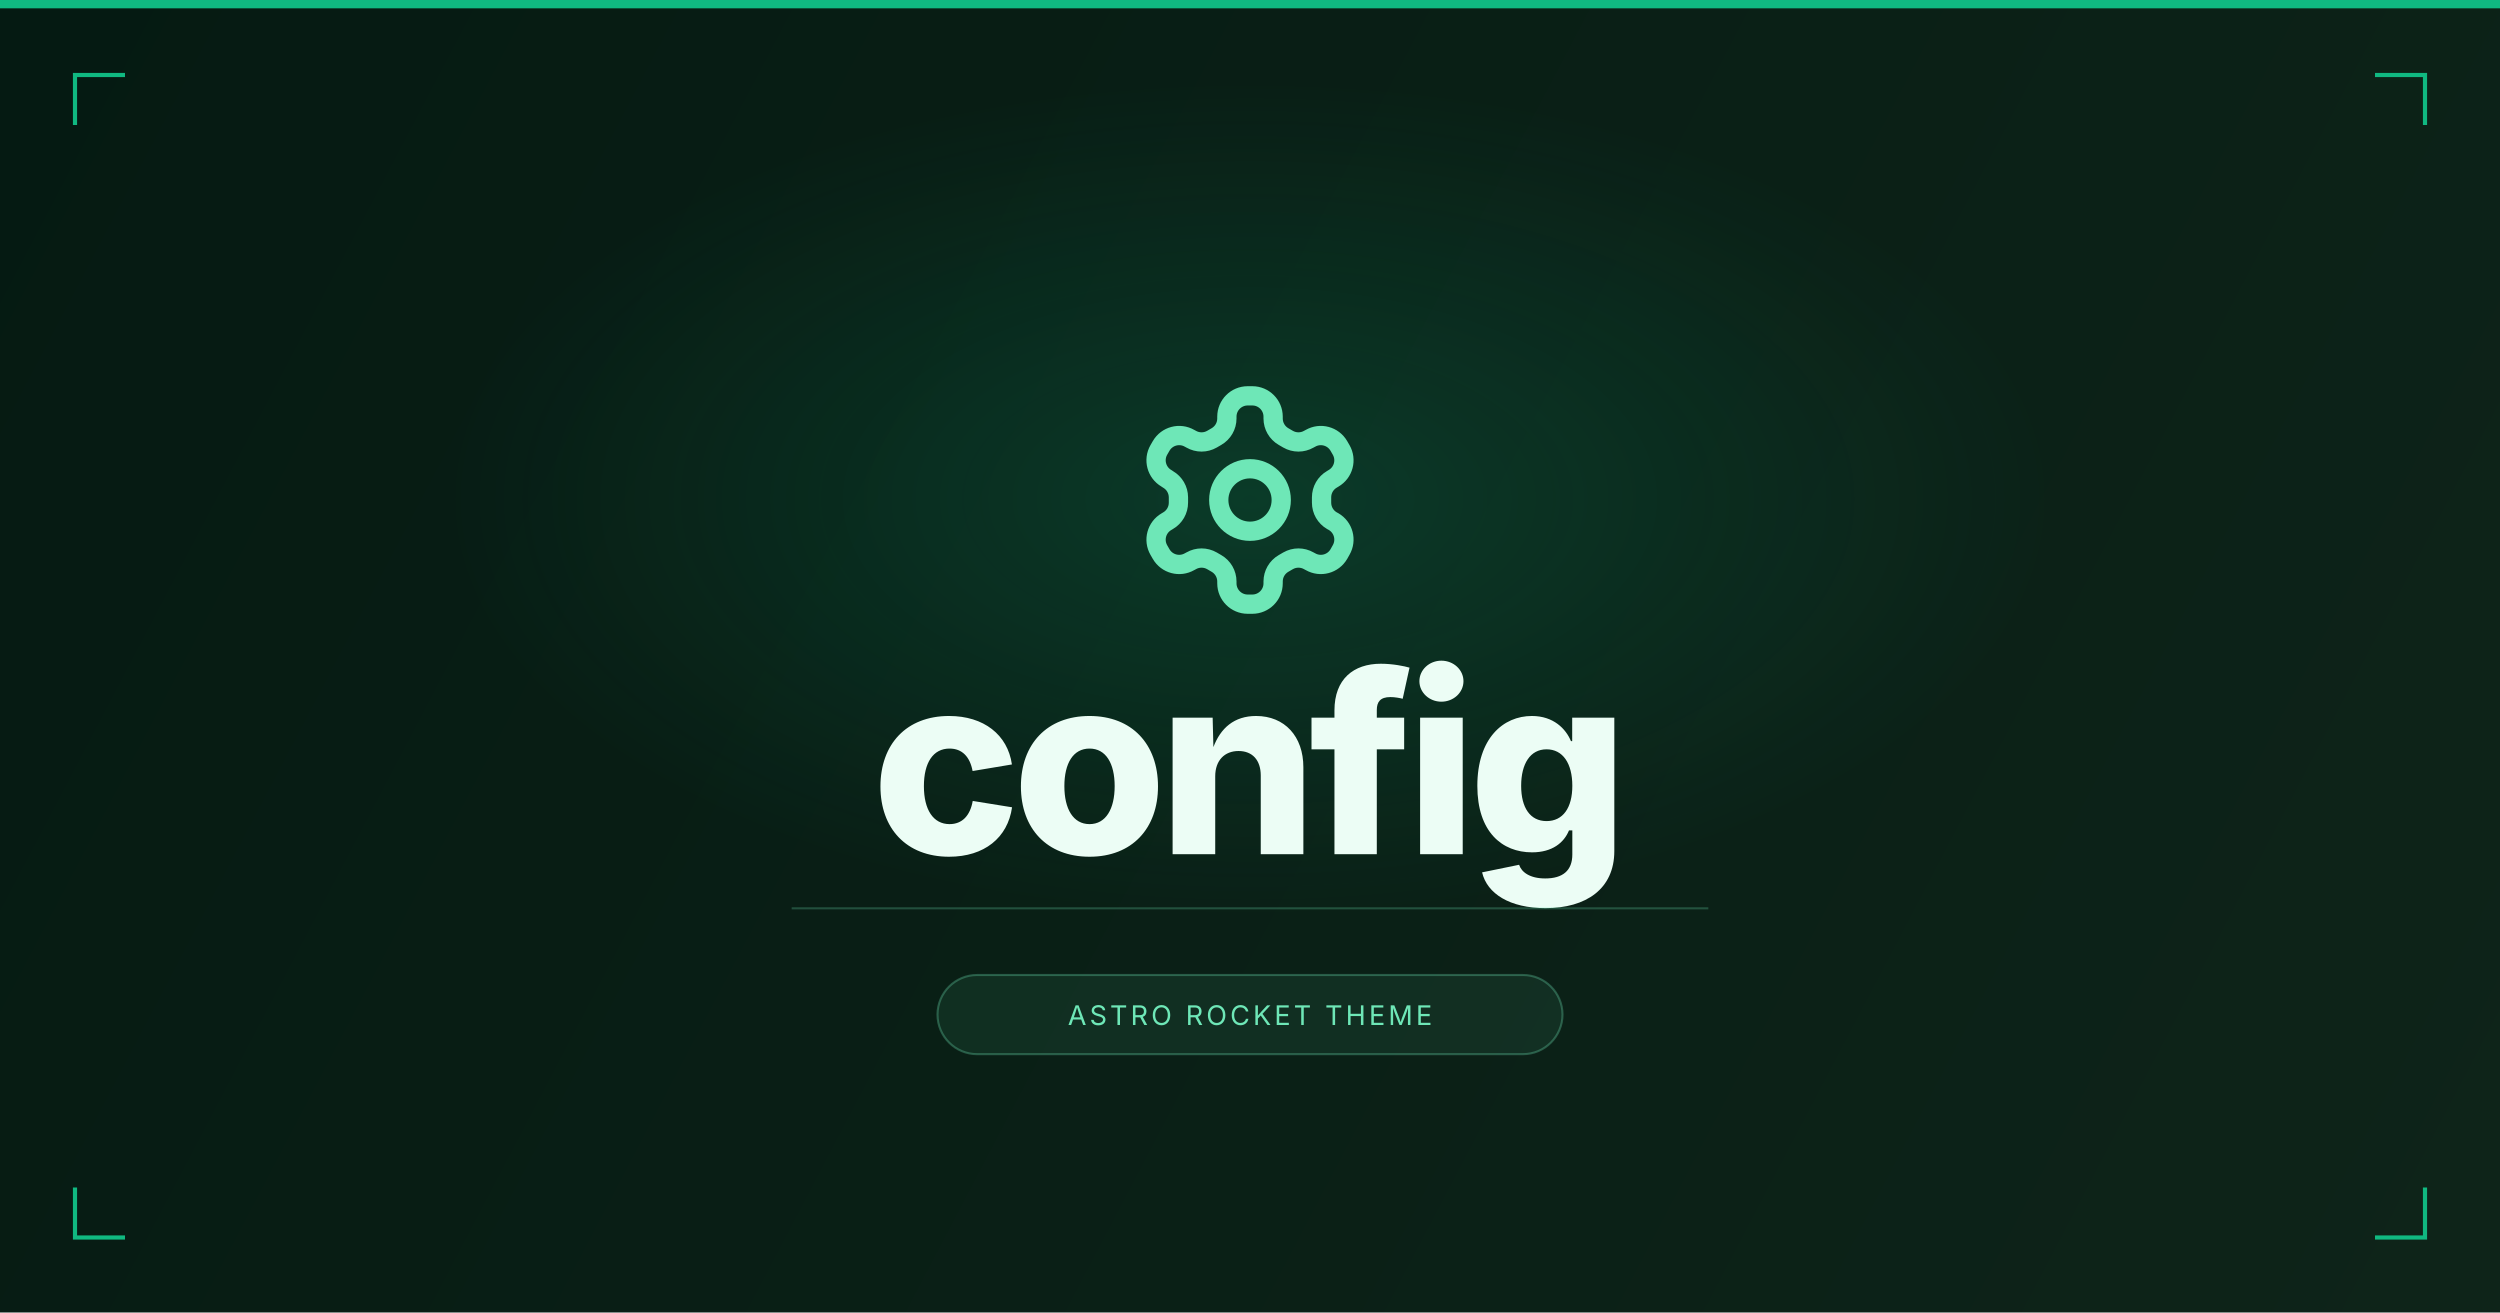
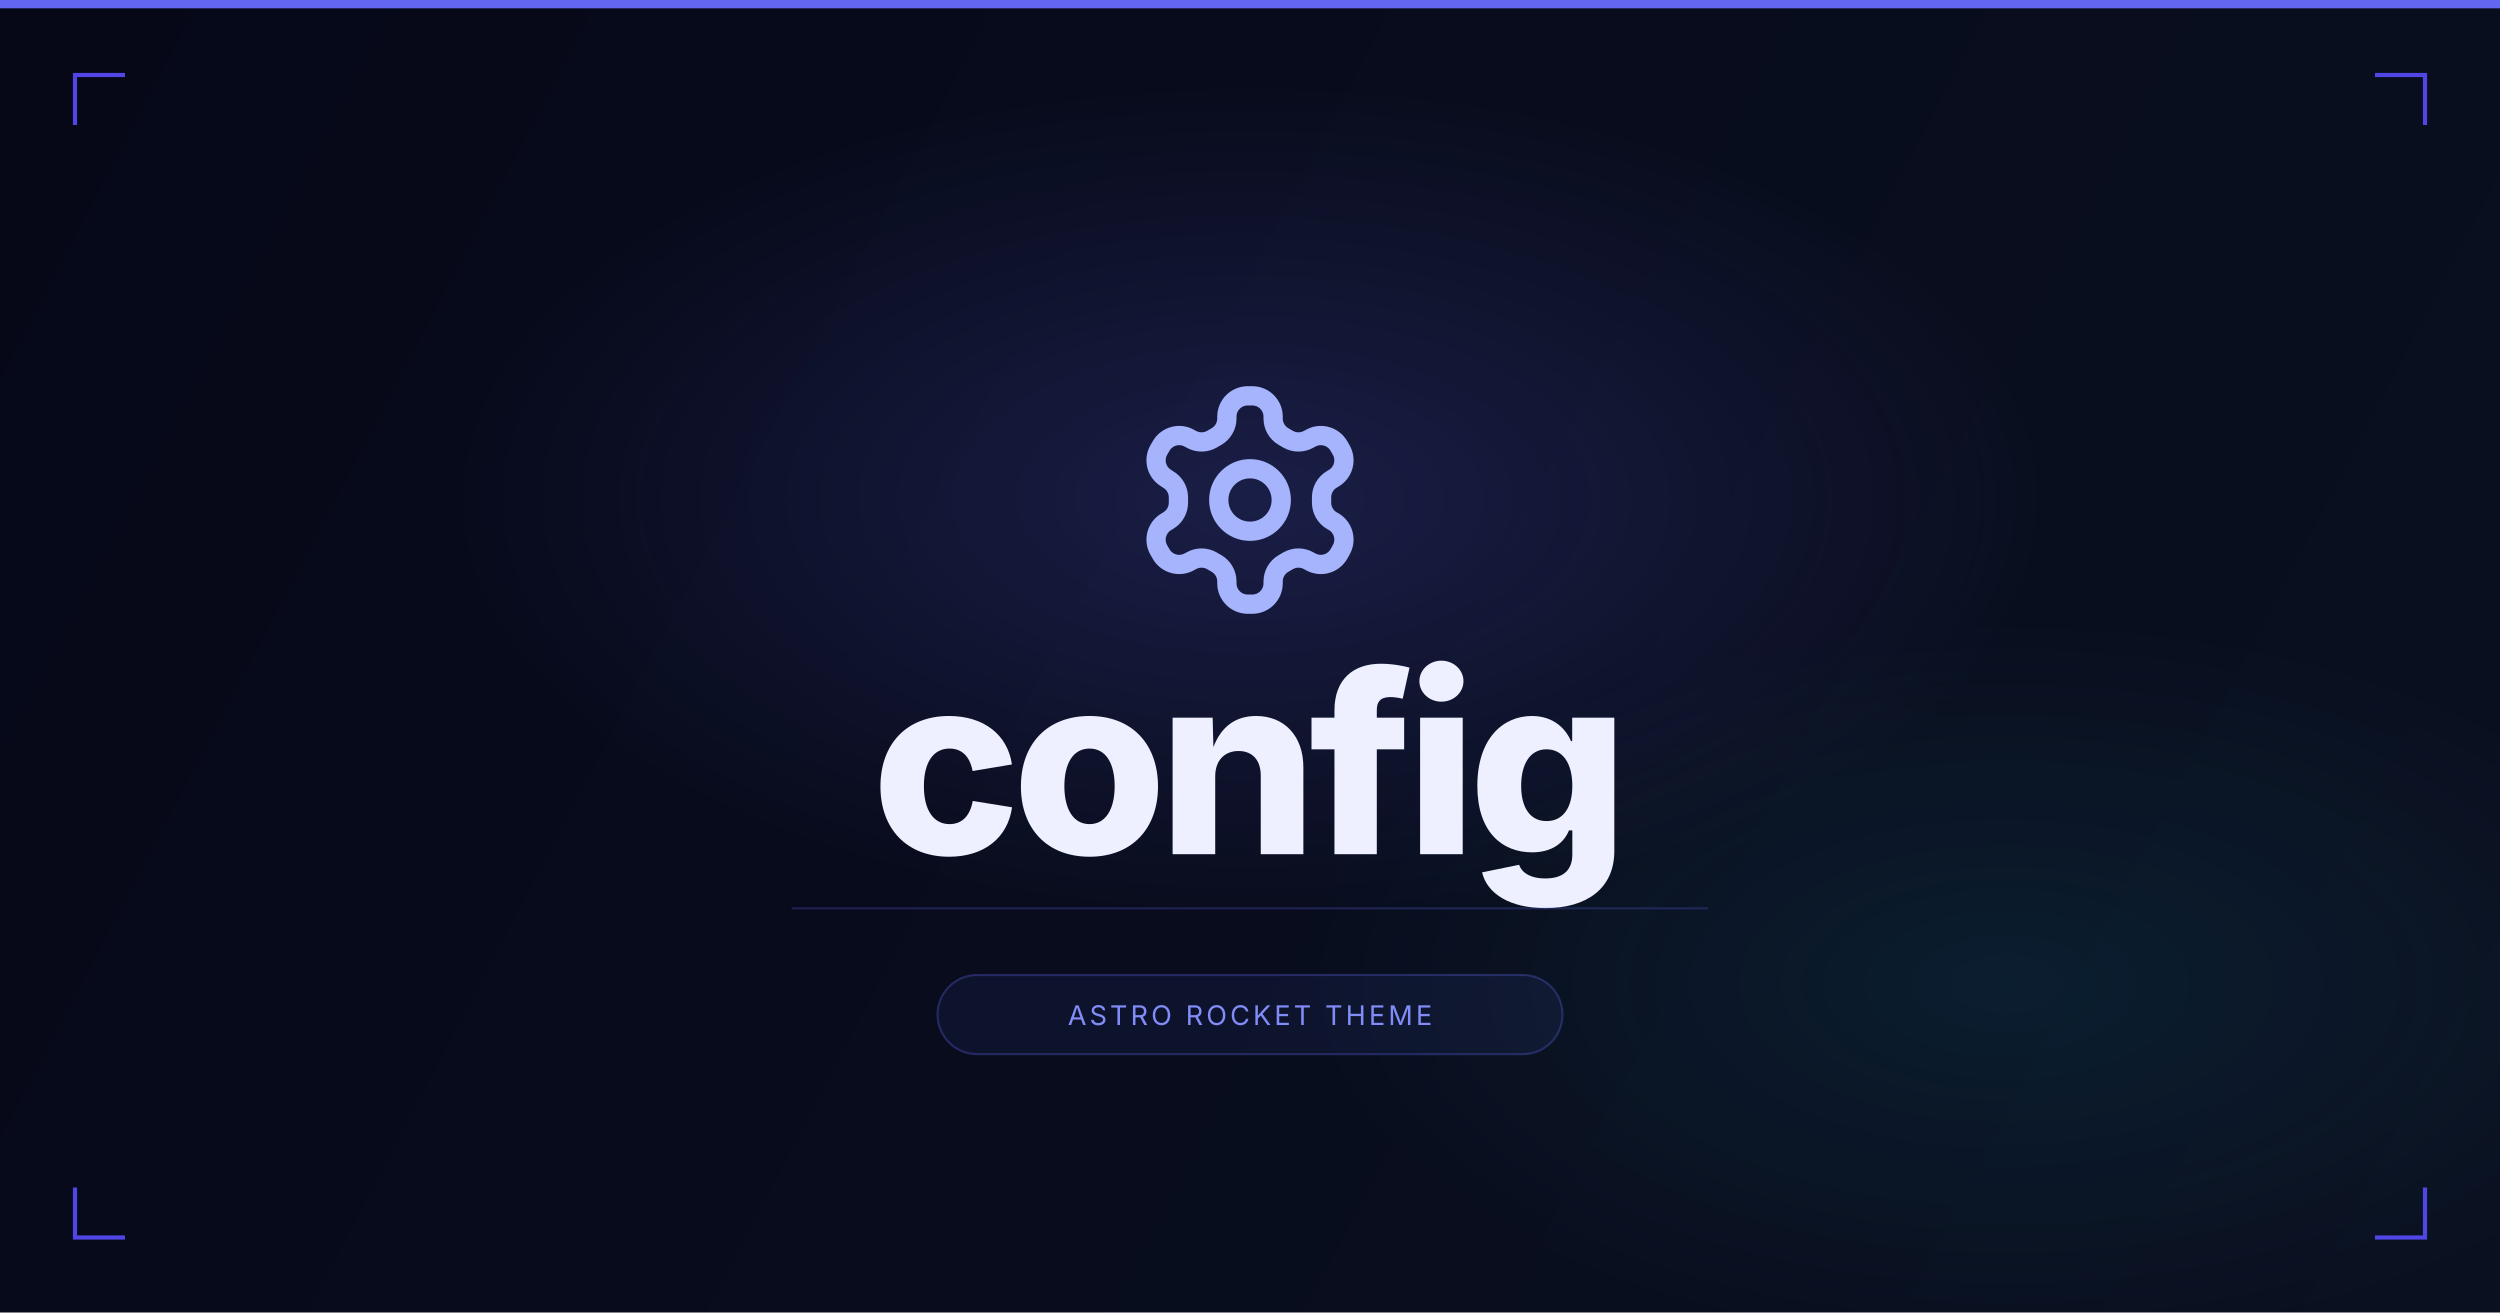
<svg xmlns="http://www.w3.org/2000/svg" width="1200" height="630" viewBox="0 0 1200 630" fill="none">
  <style>
    .bi-bd { display: none }
    html.dark .bi-bl { display: none }
    html.dark .bi-bd { display: block }
-     .bi-ic { stroke: #6ee7b7 }
-     .bi-tt { fill: #ecfdf5 }
-     .bi-sl { stroke: rgba(110,231,183,.25) }
-     .bi-bb { fill: rgba(110,231,183,.08); stroke: rgba(110,231,183,.3) }
-     .bi-bt { fill: #6ee7b7 }
-     .bi-cr { stroke: #10b981 }
+     .bi-ic { stroke: #a5b4fc }
+     .bi-tt { fill: #eef0ff }
+     .bi-sl { stroke: rgba(99,102,241,.25) }
+     .bi-bb { fill: rgba(99,102,241,.08); stroke: rgba(99,102,241,.3) }
+     .bi-bt { fill: #818cf8 }
+     .bi-cr { stroke: #4f46e5 }
  </style>
  <defs>
    <linearGradient id="arcg-bl" x1="0" y1="0" x2="1200" y2="630" gradientUnits="userSpaceOnUse">
-       <stop offset="0%" stop-color="#051a12" />
-       <stop offset="100%" stop-color="#0e2419" />
+       <stop offset="0%" stop-color="#060818" />
+       <stop offset="100%" stop-color="#0a1020" />
    </linearGradient>
    <linearGradient id="arcg-bd" x1="0" y1="0" x2="1200" y2="630" gradientUnits="userSpaceOnUse">
-       <stop offset="0%" stop-color="#051a12" />
-       <stop offset="100%" stop-color="#0e2419" />
+       <stop offset="0%" stop-color="#060818" />
+       <stop offset="100%" stop-color="#0a1020" />
    </linearGradient>
    <radialGradient id="arcg-glow" cx="50%" cy="38%" r="32%" gradientUnits="objectBoundingBox">
-       <stop offset="0%" stop-color="#10b981" stop-opacity="0.18" />
-       <stop offset="100%" stop-color="#10b981" stop-opacity="0" />
+       <stop offset="0%" stop-color="#6366f1" stop-opacity="0.20" />
+       <stop offset="100%" stop-color="#6366f1" stop-opacity="0" />
+     </radialGradient>
+     <radialGradient id="arcg-glow2" cx="80%" cy="75%" r="28%" gradientUnits="objectBoundingBox">
+       <stop offset="0%" stop-color="#22d3ee" stop-opacity="0.08" />
+       <stop offset="100%" stop-color="#22d3ee" stop-opacity="0" />
    </radialGradient>
  </defs>
  <rect width="1200" height="630" fill="url(#arcg-bl)" class="bi-bl" />
  <rect width="1200" height="630" fill="url(#arcg-bd)" class="bi-bd" />
  <rect width="1200" height="630" fill="url(#arcg-glow)" />
-   <rect x="0" y="0" width="1200" height="4" fill="#10b981" />
-   <g transform="translate(540, 180) scale(5)" stroke="#065f46" stroke-width="1.85" stroke-linecap="round" stroke-linejoin="round" fill="none" class="bi-ic">
+   <rect width="1200" height="630" fill="url(#arcg-glow2)" />
+   <rect x="0" y="0" width="1200" height="4" fill="#6366f1" />
+   <g transform="translate(540, 180) scale(5)" stroke="#312e81" stroke-width="1.85" stroke-linecap="round" stroke-linejoin="round" fill="none" class="bi-ic">
    <path d="M12.22 2h-.44a2 2 0 0 0-2 2v.18a2 2 0 0 1-1 1.73l-.43.25a2 2 0 0 1-2 0l-.15-.08a2 2 0 0 0-2.73.73l-.22.38a2 2 0 0 0 .73 2.73l.15.1a2 2 0 0 1 1 1.72v.51a2 2 0 0 1-1 1.74l-.15.09a2 2 0 0 0-.73 2.73l.22.38a2 2 0 0 0 2.73.73l.15-.08a2 2 0 0 1 2 0l.43.25a2 2 0 0 1 1 1.73V20a2 2 0 0 0 2 2h.44a2 2 0 0 0 2-2v-.18a2 2 0 0 1 1-1.73l.43-.25a2 2 0 0 1 2 0l.15.08a2 2 0 0 0 2.73-.73l.22-.39a2 2 0 0 0-.73-2.73l-.15-.08a2 2 0 0 1-1-1.74v-.5a2 2 0 0 1 1-1.74l.15-.09a2 2 0 0 0 .73-2.73l-.22-.38a2 2 0 0 0-2.73-.73l-.15.08a2 2 0 0 1-2 0l-.43-.25a2 2 0 0 1-1-1.73V4a2 2 0 0 0-2-2z" />
    <circle cx="12" cy="12" r="3" />
  </g>
-   <text x="600" y="410" font-family="'Outfit Variable', 'Outfit', -apple-system, BlinkMacSystemFont, 'Segoe UI', sans-serif" font-size="120" font-weight="800" fill="#ecfdf5" text-anchor="middle" letter-spacing="-4" class="bi-tt">config</text>
-   <line x1="380" y1="436" x2="820" y2="436" stroke="rgba(110,231,183,0.5)" stroke-width="1" class="bi-sl" />
-   <rect x="450" y="468" width="300" height="38" rx="19" fill="rgba(110,231,183,0.12)" stroke="rgba(16,185,129,0.4)" stroke-width="1" class="bi-bb" />
-   <text x="600" y="492" font-family="'Outfit Variable', 'Outfit', -apple-system, BlinkMacSystemFont, 'Segoe UI', sans-serif" font-size="13" fill="#6ee7b7" text-anchor="middle" letter-spacing="1.5" class="bi-bt">ASTRO ROCKET THEME</text>
+   <text x="600" y="410" font-family="'Outfit Variable', 'Outfit', -apple-system, BlinkMacSystemFont, 'Segoe UI', sans-serif" font-size="120" font-weight="800" fill="#eef0ff" text-anchor="middle" letter-spacing="-4" class="bi-tt">config</text>
+   <line x1="380" y1="436" x2="820" y2="436" stroke="rgba(99,102,241,0.5)" stroke-width="1" class="bi-sl" />
+   <rect x="450" y="468" width="300" height="38" rx="19" fill="rgba(99,102,241,0.12)" stroke="rgba(79,70,229,0.4)" stroke-width="1" class="bi-bb" />
+   <text x="600" y="492" font-family="'Outfit Variable', 'Outfit', -apple-system, BlinkMacSystemFont, 'Segoe UI', sans-serif" font-size="13" fill="#818cf8" text-anchor="middle" letter-spacing="1.5" class="bi-bt">ASTRO ROCKET THEME</text>
  <path d="M 36 60 L 36 36 L 60 36" stroke-width="2" fill="none" class="bi-cr" />
  <path d="M 1140 36 L 1164 36 L 1164 60" stroke-width="2" fill="none" class="bi-cr" />
  <path d="M 36 570 L 36 594 L 60 594" stroke-width="2" fill="none" class="bi-cr" />
  <path d="M 1140 594 L 1164 594 L 1164 570" stroke-width="2" fill="none" class="bi-cr" />
</svg>
